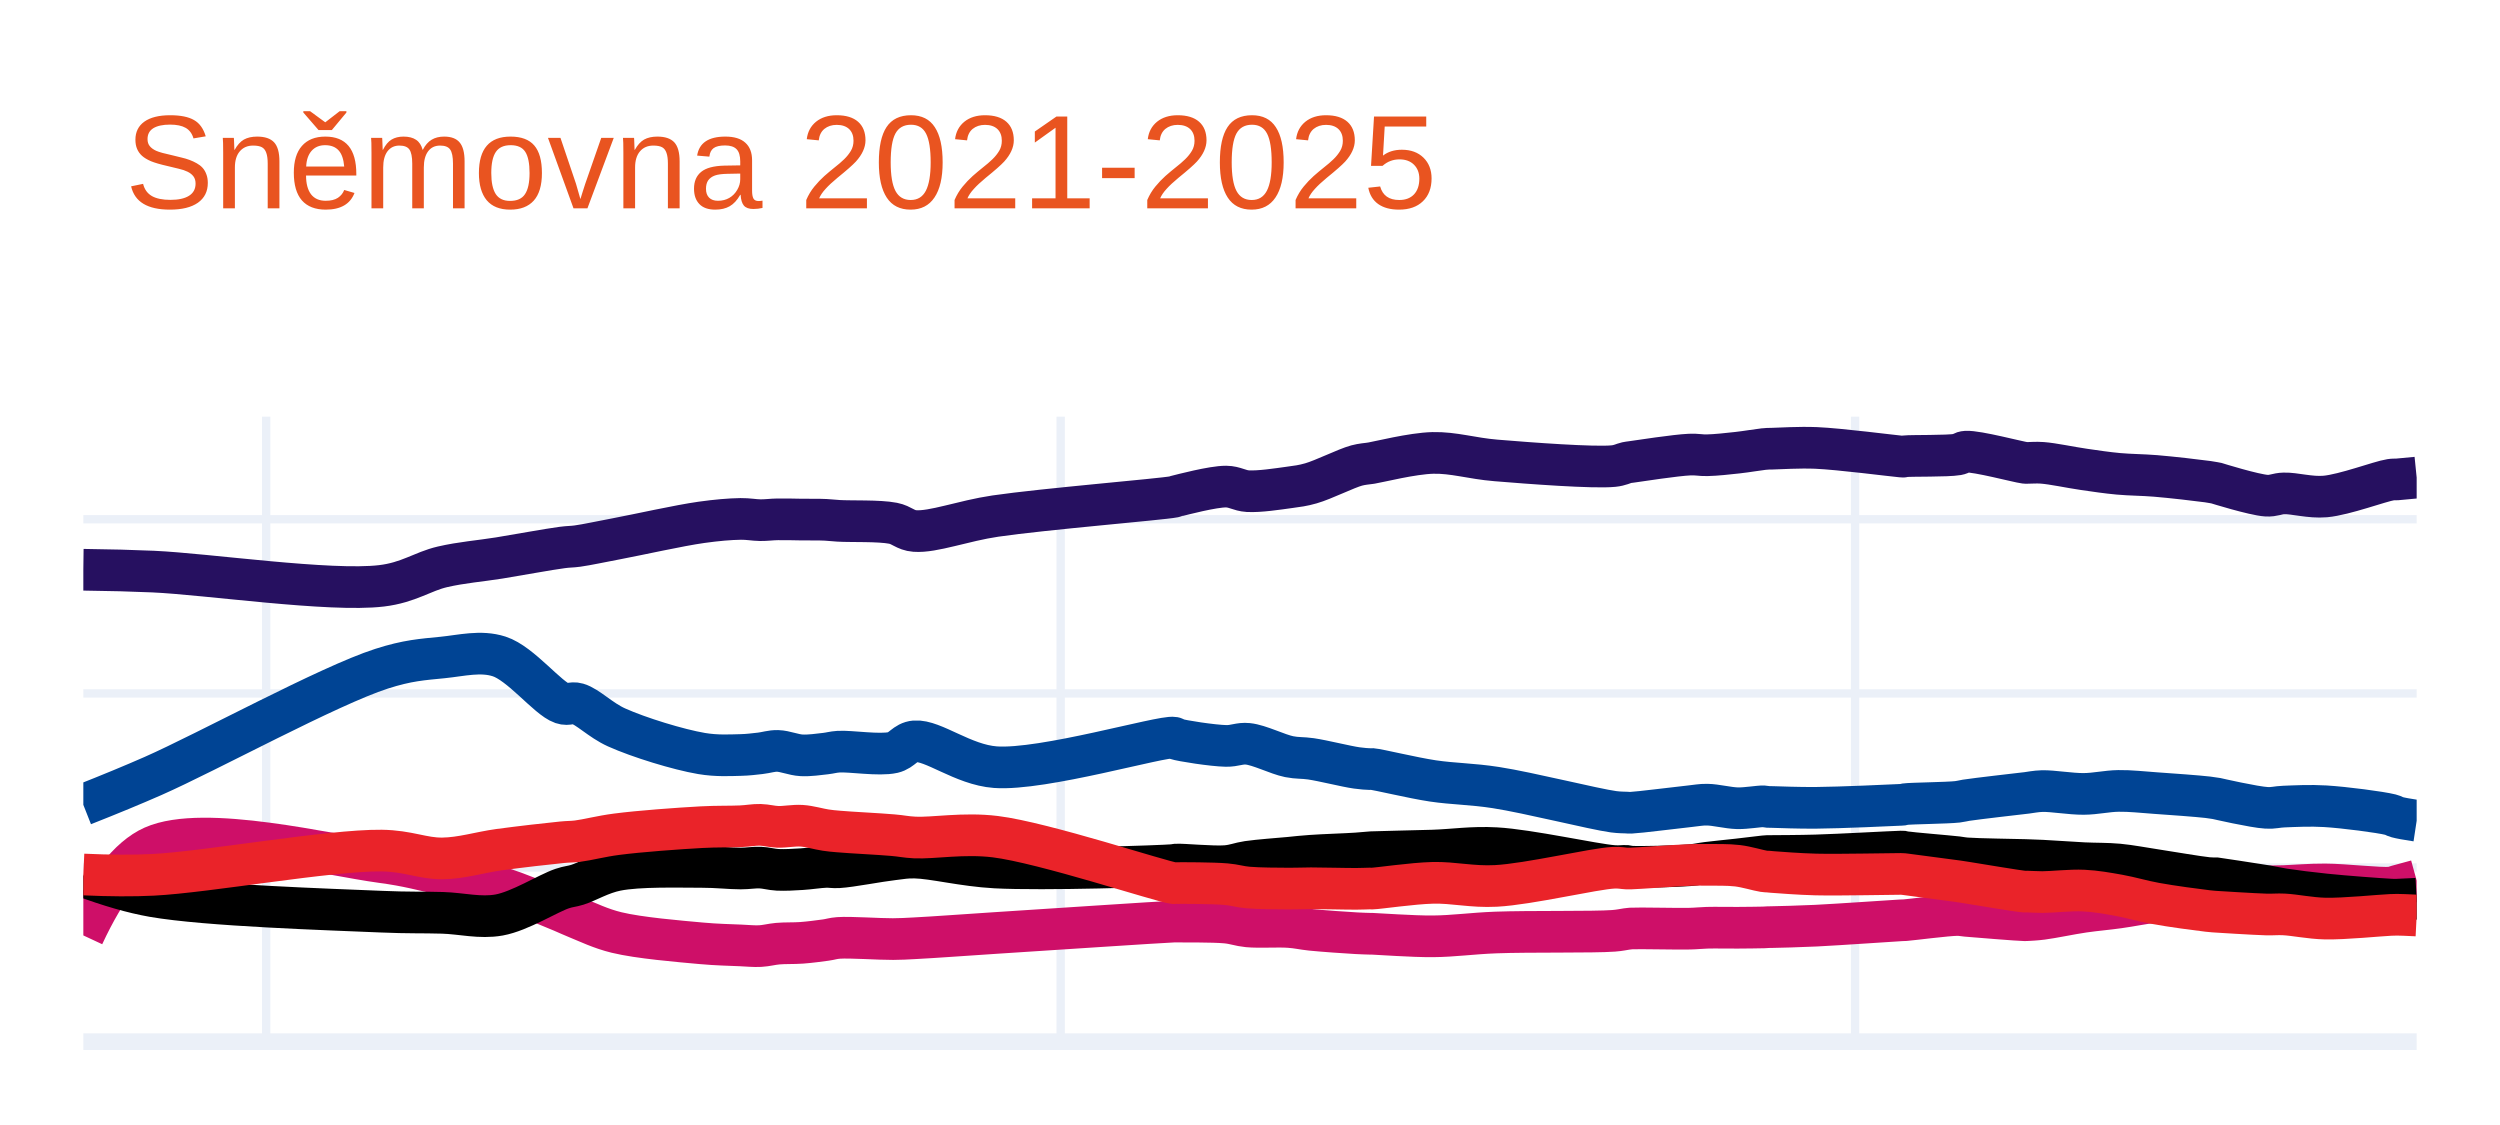
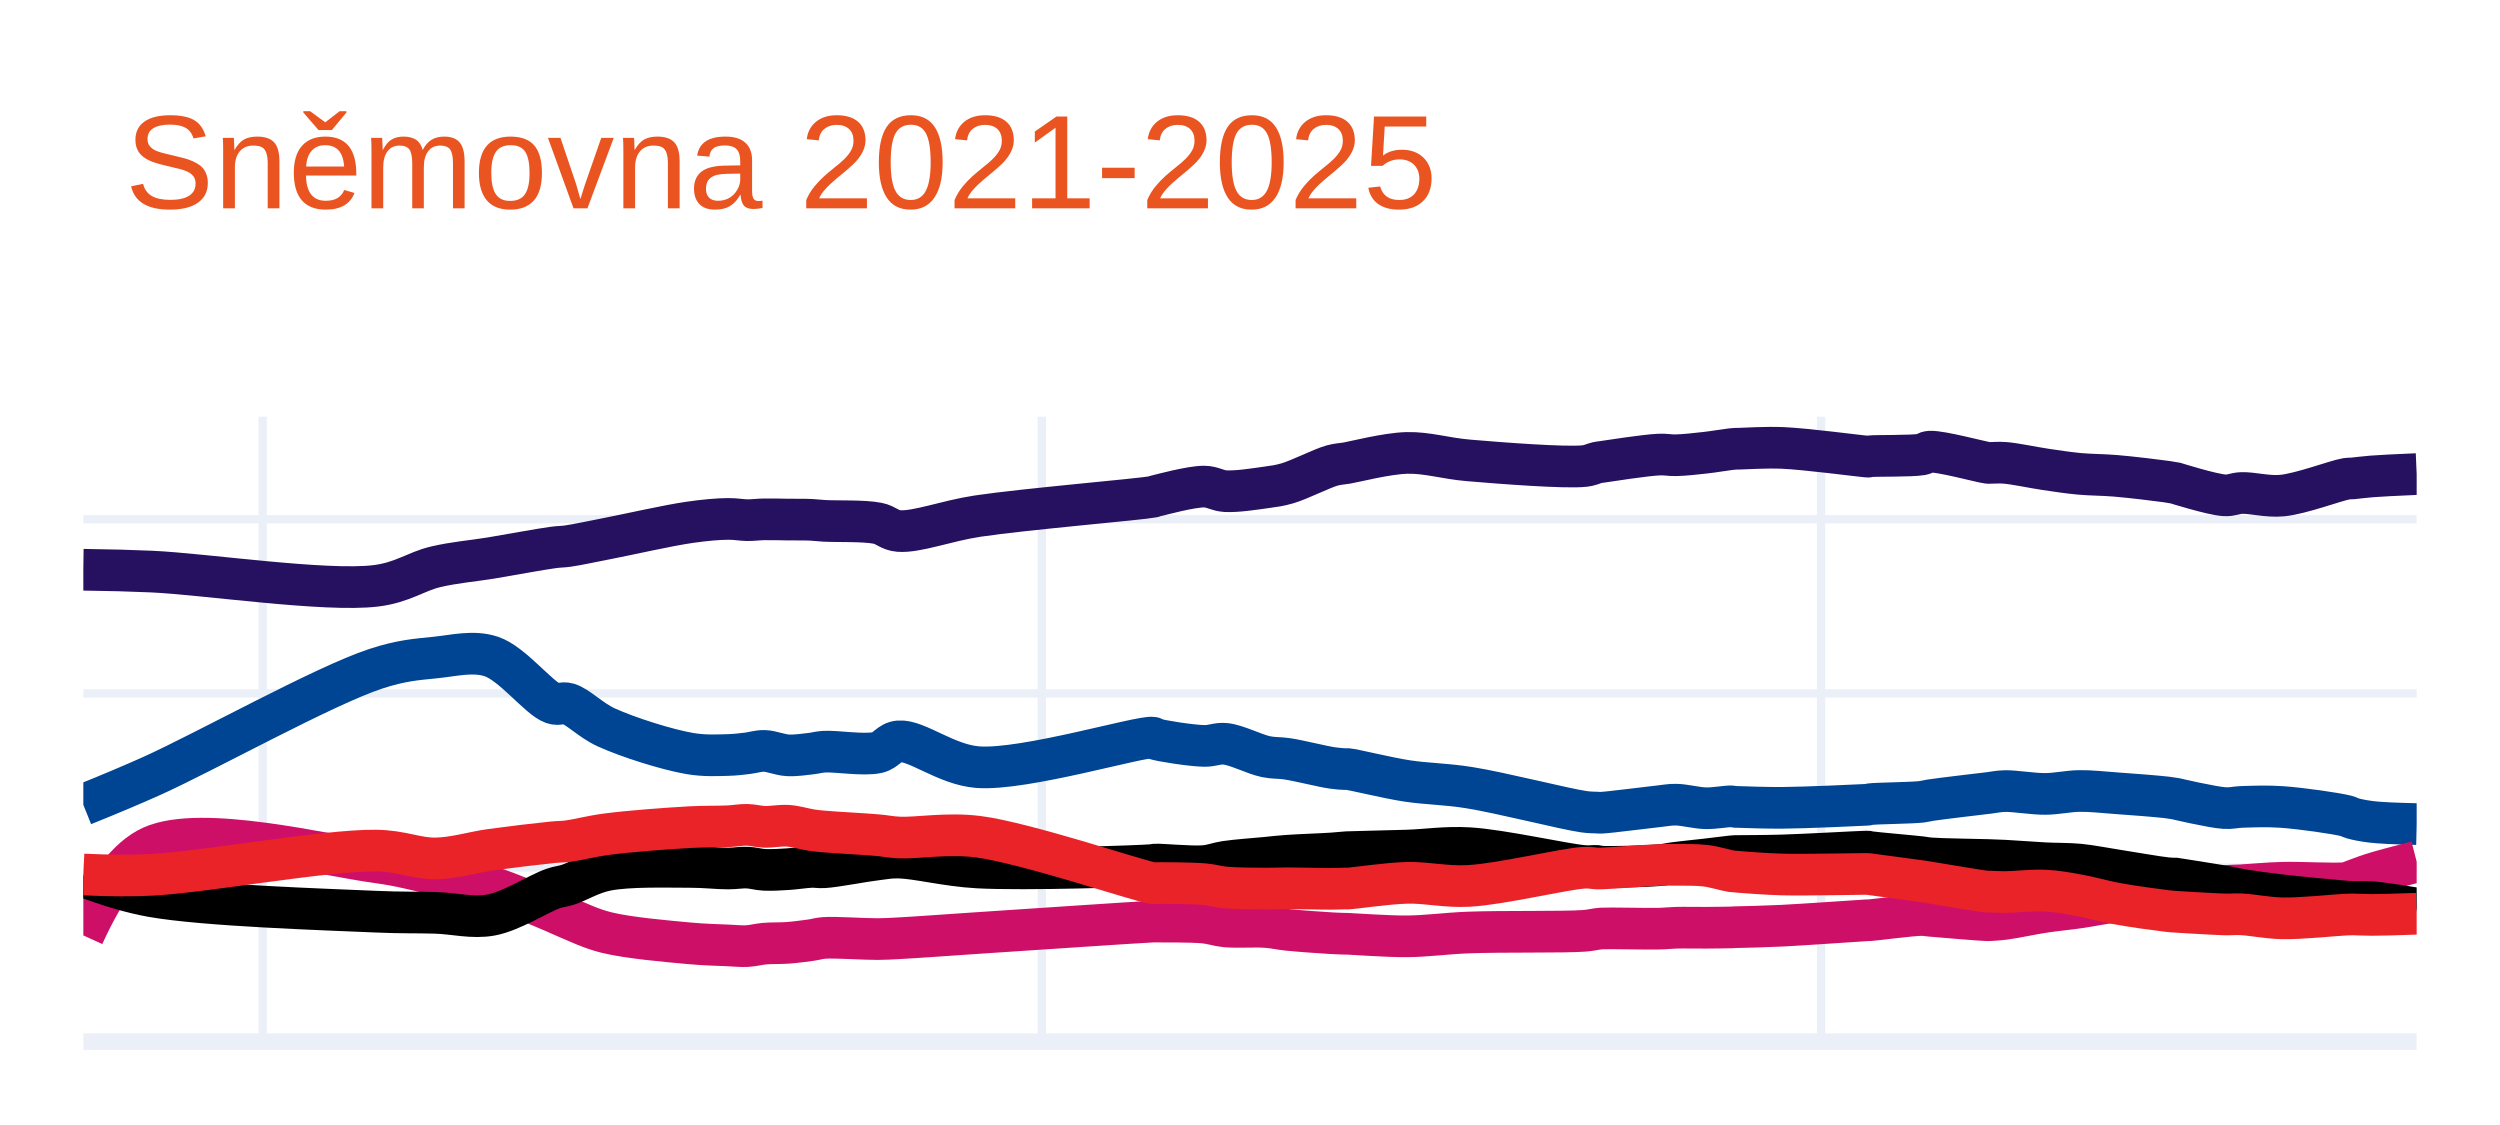
<svg xmlns="http://www.w3.org/2000/svg" class="main-svg" width="300" height="135" style="" viewBox="0 0 300 135">
  <rect x="0" y="0" width="300" height="135" style="fill: rgb(255, 255, 255); fill-opacity: 1;" />
-   <defs id="defs-bf4e08">
+   <defs id="defs-f35ffb">
    <g class="clips">
-       <clipPath id="clipbf4e08xyplot" class="plotclip">
+       <clipPath id="clipf35ffbxyplot" class="plotclip">
        <rect width="280" height="75" />
      </clipPath>
-       <clipPath class="axesclip" id="clipbf4e08x">
+       <clipPath class="axesclip" id="clipf35ffbx">
        <rect x="10" y="0" width="280" height="135" />
      </clipPath>
-       <clipPath class="axesclip" id="clipbf4e08y">
+       <clipPath class="axesclip" id="clipf35ffby">
        <rect x="0" y="50" width="300" height="75" />
      </clipPath>
-       <clipPath class="axesclip" id="clipbf4e08xy">
+       <clipPath class="axesclip" id="clipf35ffbxy">
        <rect x="10" y="50" width="280" height="75" />
      </clipPath>
    </g>
    <g class="gradients" />
+     <g class="patterns" />
  </defs>
  <g class="bglayer" />
  <g class="layer-below">
    <g class="imagelayer" />
    <g class="shapelayer" />
  </g>
  <g class="cartesianlayer">
    <g class="subplot xy">
      <g class="layer-subplot">
        <g class="shapelayer" />
        <g class="imagelayer" />
      </g>
+       <g class="minor-gridlayer">
+         <g class="x" />
+         <g class="y" />
+       </g>
      <g class="gridlayer">
        <g class="x">
-           <path class="xgrid crisp" transform="translate(31.94,0)" d="M0,50v75" style="stroke: rgb(235, 240, 248); stroke-opacity: 1; stroke-width: 1px;" />
-           <path class="xgrid crisp" transform="translate(127.28,0)" d="M0,50v75" style="stroke: rgb(235, 240, 248); stroke-opacity: 1; stroke-width: 1px;" />
-           <path class="xgrid crisp" transform="translate(222.61,0)" d="M0,50v75" style="stroke: rgb(235, 240, 248); stroke-opacity: 1; stroke-width: 1px;" />
+           <path class="xgrid crisp" transform="translate(31.52,0)" d="M0,50v75" style="stroke: rgb(235, 240, 248); stroke-opacity: 1; stroke-width: 1px;" />
+           <path class="xgrid crisp" transform="translate(125.02,0)" d="M0,50v75" style="stroke: rgb(235, 240, 248); stroke-opacity: 1; stroke-width: 1px;" />
+           <path class="xgrid crisp" transform="translate(218.53,0)" d="M0,50v75" style="stroke: rgb(235, 240, 248); stroke-opacity: 1; stroke-width: 1px;" />
        </g>
        <g class="y">
          <path class="ygrid crisp" transform="translate(0,104.1)" d="M10,0h280" style="stroke: rgb(235, 240, 248); stroke-opacity: 1; stroke-width: 1px;" />
          <path class="ygrid crisp" transform="translate(0,83.21)" d="M10,0h280" style="stroke: rgb(235, 240, 248); stroke-opacity: 1; stroke-width: 1px;" />
          <path class="ygrid crisp" transform="translate(0,62.31)" d="M10,0h280" style="stroke: rgb(235, 240, 248); stroke-opacity: 1; stroke-width: 1px;" />
        </g>
      </g>
      <g class="zerolinelayer">
        <path class="yzl zl crisp" transform="translate(0,125)" d="M10,0h280" style="stroke: rgb(235, 240, 248); stroke-opacity: 1; stroke-width: 2px;" />
      </g>
+       <g class="layer-between">
+         <g class="shapelayer" />
+         <g class="imagelayer" />
+       </g>
      <path class="xlines-below" />
      <path class="ylines-below" />
      <g class="overlines-below" />
      <g class="xaxislayer-below" />
      <g class="yaxislayer-below" />
      <g class="overaxes-below" />
-       <g class="plot" transform="translate(10, 50)" clip-path="url('#clipbf4e08xyplot')">
-         <g class="scatterlayer mlayer">
-           <g class="trace scatter tracee858a2" style="stroke-miterlimit: 2; opacity: 1;">
-             <g class="fills" />
-             <g class="errorbars" />
-             <g class="lines">
-               <path class="js-line" d="M0,18.37Q4.77,18.43 8.36,18.59C14.86,18.88 29.6,21.04 35.78,20.3C39.05,19.91 40.69,18.58 43.1,18.02C45.39,17.49 47.57,17.33 49.89,16.96C52.35,16.56 55.79,15.92 57.46,15.7C58.28,15.59 58.54,15.63 59.29,15.53C60.5,15.36 62.12,15 63.99,14.65C66.74,14.13 71.42,13.07 74.18,12.68C76.04,12.42 77.58,12.29 78.88,12.27C79.8,12.26 80.47,12.41 81.23,12.42C81.95,12.43 82.57,12.33 83.32,12.32C84.2,12.3 85.23,12.34 86.19,12.35C87.15,12.36 88.26,12.34 89.07,12.38C89.67,12.41 89.93,12.46 90.63,12.5C92.06,12.59 95.49,12.46 97.16,12.79C98.25,13 98.62,13.63 99.78,13.72C101.97,13.89 105.57,12.5 109.44,11.93C115.16,11.09 129.45,9.91 130.86,9.62C131.02,9.59 130.97,9.58 131.12,9.54C131.81,9.37 135.54,8.38 137.13,8.39C138.18,8.4 138.73,8.88 139.74,8.94C141.13,9.02 143.31,8.68 144.7,8.49C145.71,8.35 146.3,8.29 147.31,8C148.82,7.57 151.51,6.21 152.8,5.86C153.47,5.68 154.07,5.65 154.37,5.6C154.49,5.58 154.48,5.58 154.63,5.56C155.4,5.44 159.48,4.41 161.94,4.35C164.44,4.29 166.59,5.01 169.51,5.25C173.48,5.58 181.28,6.17 183.62,5.93C184.41,5.85 184.81,5.6 185.19,5.52C185.41,5.47 185.44,5.48 185.71,5.44C186.71,5.3 191.1,4.62 192.76,4.55C193.66,4.51 194.06,4.65 194.85,4.63C195.9,4.61 197.34,4.45 198.51,4.32C199.6,4.2 201.04,3.95 201.64,3.89C201.89,3.86 201.99,3.86 202.16,3.85C202.34,3.84 202.42,3.84 202.69,3.84C203.53,3.82 205.88,3.67 207.91,3.75C210.75,3.87 217.16,4.7 218.1,4.78C218.25,4.79 218.27,4.8 218.36,4.8C218.45,4.8 218.47,4.77 218.62,4.75C219.33,4.67 223.69,4.75 224.89,4.54C225.39,4.45 225.42,4.23 225.93,4.2C227.23,4.12 232.23,5.45 232.99,5.54C233.13,5.56 233.12,5.55 233.25,5.55C233.58,5.56 234.32,5.48 235.07,5.54C236.32,5.63 238.45,6.09 240.04,6.32C241.49,6.53 242.8,6.73 244.22,6.86C245.68,6.99 247.05,6.98 248.66,7.11C250.57,7.27 253.72,7.63 254.93,7.8C255.42,7.87 255.97,7.98 255.97,7.98C255.97,7.98 255.97,7.98 255.97,7.98C255.97,7.98 260.49,9.39 261.98,9.48C262.85,9.53 263.22,9.23 264.07,9.21C265.37,9.17 267.2,9.74 269.03,9.58C271.36,9.37 275.61,7.76 276.87,7.57C277.26,7.51 277.32,7.55 277.65,7.53Q278.22,7.49 280,7.31" style="vector-effect: non-scaling-stroke; fill: none; stroke: rgb(38, 16, 96); stroke-opacity: 1; stroke-width: 5px; opacity: 1;" />
+       <g class="overplot">
+         <g class="xy" transform="translate(10,50)" clip-path="url(#clipf35ffbxyplot)">
+           <g class="scatterlayer mlayer">
+             <g class="trace scatter trace6e793d" style="stroke-miterlimit: 2; opacity: 1;">
+               <g class="fills" />
+               <g class="errorbars" />
+               <g class="lines">
+                 <path class="js-line" d="M0,18.37Q4.68,18.43 8.2,18.59C14.58,18.88 29.04,21.04 35.1,20.3C38.3,19.91 39.9,18.58 42.27,18.02C44.51,17.49 46.65,17.33 48.93,16.96C51.34,16.56 54.73,15.92 56.36,15.7C57.16,15.59 57.42,15.63 58.15,15.53C59.33,15.36 60.93,15 62.76,14.65C65.45,14.13 70.05,13.07 72.75,12.68C74.58,12.42 76.1,12.28 77.37,12.27C78.27,12.26 78.93,12.41 79.67,12.42C80.37,12.43 80.98,12.33 81.72,12.32C82.58,12.3 83.6,12.34 84.54,12.35C85.48,12.36 86.56,12.34 87.36,12.38C87.95,12.41 88.2,12.46 88.89,12.5C90.29,12.59 93.66,12.46 95.3,12.79C96.37,13 96.72,13.63 97.86,13.72C100.01,13.89 103.55,12.5 107.34,11.93C112.95,11.09 126.94,9.91 128.34,9.62C128.5,9.59 128.46,9.58 128.6,9.54C129.28,9.37 132.93,8.38 134.49,8.39C135.52,8.4 136.06,8.88 137.05,8.94C138.41,9.02 140.56,8.68 141.92,8.49C142.91,8.35 143.49,8.29 144.48,8C145.96,7.57 148.6,6.21 149.86,5.86C150.52,5.68 151.1,5.65 151.4,5.6C151.52,5.58 151.51,5.58 151.66,5.56C152.42,5.44 156.41,4.41 158.83,4.35C161.28,4.29 163.4,5.01 166.26,5.25C170.15,5.58 177.79,6.17 180.09,5.93C180.87,5.85 181.25,5.6 181.63,5.52C181.84,5.47 181.87,5.48 182.14,5.44C183.12,5.3 187.43,4.62 189.06,4.55C189.94,4.51 190.33,4.65 191.11,4.63C192.14,4.61 193.54,4.45 194.69,4.32C195.76,4.2 197.18,3.95 197.77,3.89C198.01,3.86 198.11,3.86 198.28,3.85C198.45,3.84 198.53,3.84 198.79,3.84C199.61,3.82 201.93,3.67 203.92,3.75C206.7,3.87 213,4.7 213.91,4.78C214.05,4.79 214.08,4.8 214.16,4.8C214.25,4.8 214.28,4.77 214.42,4.75C215.12,4.67 219.39,4.75 220.57,4.54C221.06,4.45 221.09,4.23 221.59,4.2C222.86,4.12 227.77,5.45 228.51,5.54C228.65,5.56 228.64,5.55 228.76,5.55C229.09,5.56 229.82,5.48 230.56,5.54C231.79,5.63 233.88,6.09 235.43,6.32C236.85,6.53 238.13,6.73 239.52,6.86C240.95,6.99 242.3,6.97 243.88,7.1C245.76,7.26 248.84,7.63 250.03,7.8C250.51,7.87 251.05,7.97 251.05,7.97C251.05,7.97 251.05,7.97 251.05,7.97C251.05,7.97 255.48,9.36 256.94,9.44C257.79,9.49 258.16,9.19 258.99,9.16C260.27,9.11 262.07,9.64 263.86,9.47C266.15,9.25 270.32,7.66 271.55,7.46C271.93,7.4 271.99,7.44 272.31,7.41C272.87,7.36 273.69,7.24 274.62,7.17Q276.04,7.06 280,6.89" style="vector-effect: none; fill: none; stroke: rgb(38, 16, 96); stroke-opacity: 1; stroke-width: 5px; opacity: 1;" />
+               </g>
+               <g class="points" />
+               <g class="text" />
            </g>
-             <g class="points" />
-             <g class="text" />
-           </g>
-           <g class="trace scatter traceca78b6" style="stroke-miterlimit: 2; opacity: 1;">
-             <g class="fills" />
-             <g class="errorbars" />
-             <g class="lines">
-               <path class="js-line" d="M0,46.58Q4.79,44.69 8.36,43.12C14.89,40.24 29.46,32.28 35.78,30.25C38.91,29.24 40.7,29.14 43.1,28.9C45.4,28.67 47.68,28.06 49.89,28.77C52.49,29.6 55.73,33.81 57.46,34.4C58.22,34.66 58.57,34.23 59.29,34.44C60.53,34.8 62.06,36.42 63.99,37.29C66.68,38.5 71.41,39.95 74.18,40.42C76.02,40.73 77.58,40.63 78.88,40.6C79.8,40.58 80.47,40.48 81.23,40.4C81.95,40.32 82.57,40.09 83.32,40.11C84.2,40.13 85.23,40.59 86.19,40.64C87.15,40.69 88.26,40.52 89.07,40.43C89.67,40.36 89.93,40.25 90.63,40.2C92.06,40.11 95.51,40.68 97.16,40.3C98.27,40.04 98.61,39.06 99.78,38.96C101.96,38.78 105.55,41.77 109.44,42.06C115.14,42.48 129.45,38.26 130.86,38.52C131.03,38.55 130.97,38.62 131.12,38.67C131.8,38.9 135.54,39.48 137.13,39.51C138.18,39.53 138.74,39.16 139.74,39.26C141.14,39.4 143.3,40.52 144.7,40.8C145.7,41 146.28,40.91 147.31,41.06C148.81,41.28 151.52,41.97 152.8,42.15C153.48,42.25 154.07,42.28 154.37,42.29C154.49,42.29 154.49,42.27 154.63,42.28C155.4,42.34 159.47,43.34 161.94,43.71C164.43,44.08 166.61,44.06 169.51,44.51C173.5,45.13 181.26,47.09 183.62,47.41C184.4,47.51 184.81,47.49 185.19,47.51C185.41,47.52 185.44,47.54 185.71,47.53C186.71,47.49 191.1,46.92 192.76,46.75C193.66,46.66 194.06,46.55 194.85,46.56C195.9,46.57 197.34,46.96 198.51,46.99C199.59,47.01 201.04,46.74 201.64,46.76C201.89,46.77 201.99,46.82 202.16,46.83C202.34,46.84 202.42,46.83 202.69,46.84C203.53,46.86 205.88,46.96 207.91,46.94C210.74,46.92 217.16,46.63 218.1,46.58C218.25,46.57 218.27,46.57 218.36,46.56C218.45,46.55 218.47,46.52 218.62,46.5C219.33,46.4 223.68,46.36 224.89,46.22C225.39,46.16 225.43,46.11 225.93,46.03C227.23,45.83 232.23,45.26 232.99,45.17C233.14,45.15 233.12,45.15 233.25,45.14C233.58,45.1 234.31,44.95 235.07,44.93C236.32,44.9 238.46,45.28 240.04,45.27C241.49,45.26 242.8,44.93 244.22,44.91C245.68,44.89 247.05,45.06 248.66,45.17C250.57,45.3 253.72,45.53 254.93,45.67C255.42,45.73 255.97,45.82 255.97,45.82C255.97,45.82 255.97,45.82 255.97,45.82C255.97,45.82 260.49,46.86 261.98,46.94C262.85,46.99 263.22,46.82 264.07,46.79C265.37,46.74 267.19,46.64 269.03,46.75C271.35,46.89 275.63,47.45 276.87,47.76C277.27,47.86 277.31,47.97 277.65,48.06Q278.22,48.22 280,48.49" style="vector-effect: non-scaling-stroke; fill: none; stroke: rgb(0, 68, 148); stroke-opacity: 1; stroke-width: 5px; opacity: 1;" />
+             <g class="trace scatter trace3ae5b4" style="stroke-miterlimit: 2; opacity: 1;">
+               <g class="fills" />
+               <g class="errorbars" />
+               <g class="lines">
+                 <path class="js-line" d="M0,46.58Q4.7,44.69 8.2,43.12C14.6,40.24 28.9,32.28 35.1,30.25C38.17,29.25 39.91,29.14 42.27,28.9C44.52,28.67 46.77,28.07 48.93,28.77C51.49,29.6 54.66,33.81 56.36,34.4C57.11,34.66 57.45,34.23 58.15,34.44C59.37,34.8 60.86,36.42 62.76,37.29C65.4,38.49 70.03,39.95 72.75,40.42C74.56,40.73 76.1,40.63 77.37,40.6C78.27,40.58 78.93,40.48 79.67,40.4C80.37,40.32 80.98,40.09 81.72,40.11C82.59,40.13 83.6,40.59 84.54,40.64C85.48,40.69 86.56,40.52 87.36,40.43C87.95,40.36 88.2,40.25 88.89,40.2C90.29,40.11 93.68,40.68 95.3,40.3C96.39,40.04 96.71,39.06 97.86,38.96C100,38.78 103.52,41.77 107.34,42.06C112.93,42.48 126.94,38.27 128.34,38.52C128.51,38.55 128.45,38.62 128.6,38.67C129.28,38.9 132.93,39.48 134.49,39.51C135.52,39.53 136.07,39.16 137.05,39.26C138.43,39.4 140.54,40.52 141.92,40.8C142.9,41 143.47,40.91 144.48,41.06C145.95,41.28 148.61,41.97 149.86,42.15C150.53,42.25 151.1,42.28 151.4,42.29C151.52,42.29 151.52,42.27 151.66,42.28C152.43,42.34 156.41,43.34 158.83,43.71C161.28,44.08 163.41,44.06 166.26,44.51C170.17,45.13 177.78,47.09 180.09,47.41C180.85,47.51 181.25,47.49 181.63,47.51C181.85,47.52 181.87,47.54 182.14,47.53C183.13,47.49 187.43,46.92 189.06,46.75C189.94,46.66 190.33,46.55 191.11,46.56C192.14,46.57 193.54,46.96 194.69,46.99C195.75,47.01 197.18,46.74 197.77,46.76C198.01,46.77 198.11,46.82 198.28,46.83C198.45,46.84 198.53,46.83 198.79,46.84C199.61,46.86 201.93,46.96 203.92,46.94C206.7,46.92 213,46.63 213.91,46.58C214.05,46.57 214.08,46.57 214.16,46.56C214.25,46.55 214.27,46.52 214.42,46.5C215.12,46.4 219.39,46.36 220.57,46.22C221.06,46.16 221.1,46.11 221.59,46.03C222.87,45.83 227.77,45.26 228.51,45.17C228.65,45.15 228.64,45.15 228.76,45.14C229.09,45.1 229.81,44.95 230.56,44.93C231.79,44.9 233.88,45.28 235.43,45.27C236.85,45.26 238.13,44.94 239.52,44.92C240.95,44.9 242.3,45.07 243.88,45.18C245.75,45.31 248.84,45.55 250.03,45.69C250.51,45.75 251.05,45.84 251.05,45.84C251.05,45.84 251.05,45.84 251.05,45.84C251.05,45.84 255.48,46.88 256.94,46.97C257.8,47.02 258.16,46.86 258.99,46.83C260.27,46.79 262.06,46.71 263.86,46.84C266.14,47 270.33,47.6 271.55,47.91C271.94,48.01 271.98,48.11 272.31,48.2C272.87,48.36 273.69,48.52 274.62,48.63Q276.04,48.8 280,48.89" style="vector-effect: none; fill: none; stroke: rgb(0, 68, 148); stroke-opacity: 1; stroke-width: 5px; opacity: 1;" />
+               </g>
+               <g class="points" />
+               <g class="text" />
            </g>
-             <g class="points" />
-             <g class="text" />
-           </g>
-           <g class="trace scatter trace632d12" style="stroke-miterlimit: 2; opacity: 1;">
-             <g class="fills" />
-             <g class="errorbars" />
-             <g class="lines">
-               <path class="js-line" d="M0,62.25Q4.08,53.51 8.36,51.6C14.46,48.88 29.57,52.63 35.78,53.46C39.02,53.89 40.71,54.41 43.1,54.92C45.41,55.41 47.59,55.76 49.89,56.46C52.37,57.22 55.8,58.7 57.46,59.38C58.28,59.72 58.53,59.87 59.29,60.17C60.49,60.65 62.09,61.44 63.99,61.9C66.71,62.56 71.43,62.95 74.18,63.2C76.04,63.37 77.58,63.39 78.88,63.45C79.8,63.49 80.47,63.57 81.23,63.53C81.95,63.49 82.57,63.31 83.32,63.24C84.2,63.16 85.23,63.21 86.19,63.14C87.15,63.07 88.26,62.92 89.07,62.81C89.67,62.73 89.93,62.6 90.63,62.55C92.06,62.45 95.47,62.7 97.16,62.69C98.23,62.68 98.63,62.65 99.78,62.59C101.99,62.48 105.59,62.21 109.44,61.96C115.18,61.59 129.44,60.64 130.86,60.59C131.02,60.59 130.98,60.59 131.12,60.59C131.81,60.6 135.54,60.56 137.13,60.71C138.18,60.81 138.73,61.07 139.74,61.17C141.13,61.3 143.31,61.14 144.7,61.24C145.71,61.31 146.28,61.47 147.31,61.58C148.8,61.73 151.52,61.92 152.8,61.99C153.48,62.03 154.07,62.04 154.37,62.05C154.49,62.05 154.48,62.05 154.63,62.05C155.4,62.07 159.48,62.38 161.94,62.36C164.44,62.34 166.6,62.01 169.51,61.9C173.49,61.75 181.27,61.88 183.62,61.7C184.41,61.64 184.81,61.53 185.19,61.48C185.41,61.45 185.44,61.44 185.71,61.42C186.71,61.36 191.1,61.48 192.76,61.44C193.66,61.42 194.06,61.35 194.85,61.33C195.9,61.3 197.34,61.34 198.51,61.33C199.59,61.32 201.04,61.31 201.64,61.29C201.89,61.28 201.99,61.27 202.16,61.26C202.34,61.25 202.42,61.26 202.69,61.25C203.53,61.23 205.88,61.18 207.91,61.08C210.74,60.94 217.16,60.49 218.1,60.44C218.25,60.43 218.27,60.43 218.36,60.43C218.45,60.43 218.48,60.43 218.62,60.42C219.33,60.37 223.68,59.8 224.89,59.8C225.38,59.8 225.43,59.86 225.93,59.9C227.24,60.01 232.23,60.42 232.99,60.43C233.14,60.43 233.12,60.43 233.25,60.42C233.58,60.4 234.32,60.37 235.07,60.27C236.32,60.11 238.45,59.65 240.04,59.42C241.49,59.21 242.81,59.11 244.22,58.91C245.68,58.71 247.05,58.41 248.66,58.22C250.57,57.99 253.72,57.88 254.93,57.7C255.43,57.62 255.97,57.47 255.97,57.47C255.97,57.47 255.97,57.47 255.97,57.47C255.97,57.47 260.49,56.57 261.98,56.41C262.85,56.32 263.23,56.36 264.07,56.33C265.37,56.28 267.19,56.12 269.03,56.13C271.35,56.14 275.62,56.64 276.87,56.51C277.27,56.47 277.32,56.4 277.65,56.31Q278.22,56.16 280,55.67" style="vector-effect: non-scaling-stroke; fill: none; stroke: rgb(206, 15, 104); stroke-opacity: 1; stroke-width: 5px; opacity: 1;" />
+             <g class="trace scatter tracec7f68b" style="stroke-miterlimit: 2; opacity: 1;">
+               <g class="fills" />
+               <g class="errorbars" />
+               <g class="lines">
+                 <path class="js-line" d="M0,62.25Q3.98,53.5 8.2,51.6C14.18,48.91 29.01,52.63 35.1,53.46C38.27,53.89 39.93,54.41 42.27,54.92C44.53,55.41 46.68,55.76 48.93,56.46C51.37,57.22 54.73,58.7 56.36,59.38C57.17,59.72 57.41,59.87 58.15,60.17C59.32,60.65 60.9,61.44 62.76,61.9C65.42,62.56 70.05,62.95 72.75,63.2C74.58,63.37 76.1,63.39 77.37,63.45C78.27,63.49 78.93,63.57 79.67,63.53C80.37,63.49 80.98,63.31 81.72,63.24C82.58,63.16 83.6,63.21 84.54,63.14C85.48,63.07 86.56,62.92 87.36,62.81C87.95,62.73 88.2,62.6 88.89,62.55C90.29,62.45 93.65,62.7 95.3,62.69C96.35,62.68 96.74,62.65 97.86,62.59C100.02,62.48 103.56,62.21 107.34,61.96C112.97,61.59 126.94,60.64 128.34,60.59C128.5,60.58 128.46,60.59 128.6,60.59C129.28,60.6 132.93,60.56 134.49,60.71C135.52,60.81 136.06,61.07 137.05,61.17C138.41,61.3 140.56,61.14 141.92,61.24C142.91,61.31 143.47,61.47 144.48,61.58C145.94,61.73 148.61,61.92 149.86,61.99C150.53,62.03 151.1,62.04 151.4,62.05C151.52,62.05 151.51,62.05 151.66,62.05C152.42,62.07 156.42,62.38 158.83,62.36C161.29,62.34 163.4,62.01 166.26,61.9C170.16,61.75 177.79,61.88 180.09,61.7C180.86,61.64 181.25,61.53 181.63,61.48C181.85,61.45 181.87,61.44 182.14,61.42C183.12,61.36 187.43,61.48 189.06,61.44C189.95,61.42 190.33,61.35 191.11,61.33C192.14,61.3 193.54,61.34 194.69,61.33C195.76,61.32 197.18,61.31 197.77,61.29C198.01,61.28 198.11,61.27 198.28,61.26C198.45,61.25 198.53,61.26 198.79,61.25C199.61,61.23 201.93,61.18 203.92,61.08C206.7,60.94 213,60.49 213.91,60.44C214.05,60.43 214.08,60.43 214.16,60.43C214.25,60.43 214.28,60.43 214.42,60.42C215.12,60.37 219.38,59.81 220.57,59.8C221.05,59.8 221.1,59.85 221.59,59.89C222.87,60 227.77,60.42 228.51,60.43C228.65,60.43 228.64,60.43 228.76,60.42C229.09,60.4 229.82,60.37 230.56,60.27C231.79,60.11 233.87,59.65 235.43,59.42C236.85,59.21 238.14,59.1 239.52,58.9C240.95,58.69 242.3,58.39 243.88,58.2C245.75,57.97 248.85,57.86 250.03,57.67C250.52,57.59 251.05,57.43 251.05,57.43C251.05,57.43 251.05,57.43 251.05,57.43C251.05,57.43 255.48,56.51 256.94,56.34C257.8,56.24 258.16,56.28 258.99,56.23C260.27,56.16 262.05,55.98 263.86,55.93C266.13,55.86 270.33,56.14 271.55,55.95C271.94,55.89 271.99,55.81 272.31,55.7C272.87,55.51 273.68,55.17 274.62,54.87Q276.03,54.42 280,53.4" style="vector-effect: none; fill: none; stroke: rgb(206, 15, 104); stroke-opacity: 1; stroke-width: 5px; opacity: 1;" />
+               </g>
+               <g class="points" />
+               <g class="text" />
            </g>
-             <g class="points" />
-             <g class="text" />
-           </g>
-           <g class="trace scatter trace3721b3" style="stroke-miterlimit: 2; opacity: 1;">
-             <g class="fills" />
-             <g class="errorbars" />
-             <g class="lines">
-               <path class="js-line" d="M0,55.15Q4.73,56.91 8.36,57.55C14.82,58.68 29.55,59.13 35.78,59.4C39,59.54 40.71,59.47 43.1,59.54C45.41,59.61 47.61,60.21 49.89,59.8C52.39,59.35 55.78,57.19 57.46,56.63C58.26,56.36 58.55,56.4 59.29,56.17C60.5,55.79 62.09,54.8 63.99,54.42C66.7,53.88 71.43,54.03 74.18,54.03C76.05,54.03 77.58,54.22 78.88,54.22C79.8,54.22 80.47,54.08 81.23,54.11C81.95,54.14 82.57,54.34 83.32,54.38C84.2,54.42 85.23,54.36 86.19,54.3C87.15,54.24 88.26,54.06 89.07,54.03C89.67,54.01 89.93,54.11 90.63,54.07C92.06,53.99 95.47,53.32 97.16,53.13C98.23,53.01 98.63,52.89 99.78,52.91C101.99,52.95 105.58,53.89 109.44,54.1C115.17,54.41 129.44,53.94 130.86,53.8C131.02,53.78 130.98,53.76 131.12,53.75C131.81,53.69 135.54,54.06 137.13,53.93C138.18,53.84 138.73,53.56 139.74,53.41C141.13,53.21 143.31,53.06 144.7,52.93C145.71,52.83 146.28,52.76 147.31,52.69C148.8,52.58 151.53,52.5 152.8,52.41C153.48,52.36 154.07,52.3 154.37,52.28C154.49,52.27 154.48,52.27 154.63,52.26C155.4,52.22 159.48,52.15 161.94,52.07C164.44,51.99 166.61,51.62 169.51,51.78C173.5,52 181.26,53.75 183.62,53.92C184.4,53.98 184.81,53.88 185.19,53.91C185.41,53.93 185.44,53.98 185.71,54C186.71,54.07 191.11,53.97 192.76,53.83C193.67,53.75 194.06,53.63 194.85,53.53C195.9,53.4 197.34,53.26 198.51,53.13C199.59,53.01 201.04,52.82 201.64,52.76C201.89,52.74 201.99,52.73 202.16,52.72C202.34,52.71 202.42,52.72 202.69,52.72C203.53,52.71 205.88,52.71 207.91,52.65C210.74,52.57 217.16,52.21 218.1,52.19C218.25,52.19 218.27,52.18 218.36,52.19C218.45,52.2 218.47,52.23 218.62,52.25C219.33,52.37 223.68,52.72 224.89,52.86C225.38,52.92 225.43,52.96 225.93,53C227.23,53.11 232.23,53.17 232.99,53.2C233.14,53.2 233.12,53.21 233.25,53.21C233.58,53.22 234.31,53.24 235.07,53.28C236.32,53.34 238.45,53.5 240.04,53.58C241.49,53.65 242.81,53.61 244.22,53.74C245.68,53.88 247.05,54.16 248.66,54.4C250.57,54.69 253.72,55.24 254.93,55.36C255.42,55.41 255.97,55.4 255.97,55.4C255.97,55.4 255.97,55.4 255.97,55.4C255.97,55.4 260.5,56.07 261.98,56.32C262.86,56.47 263.22,56.58 264.07,56.71C265.37,56.91 267.19,57.14 269.03,57.33C271.34,57.57 275.62,57.89 276.87,57.95C277.26,57.97 277.32,57.97 277.65,57.96Q278.22,57.95 280,57.85" style="vector-effect: non-scaling-stroke; fill: none; stroke: rgb(0, 0, 0); stroke-opacity: 1; stroke-width: 5px; opacity: 1;" />
+             <g class="trace scatter tracef510fc" style="stroke-miterlimit: 2; opacity: 1;">
+               <g class="fills" />
+               <g class="errorbars" />
+               <g class="lines">
+                 <path class="js-line" d="M0,55.15Q4.63,56.91 8.2,57.55C14.54,58.68 28.99,59.13 35.1,59.4C38.25,59.54 39.92,59.47 42.27,59.54C44.53,59.61 46.7,60.21 48.93,59.8C51.39,59.35 54.71,57.19 56.36,56.63C57.15,56.36 57.42,56.4 58.15,56.17C59.34,55.79 60.89,54.8 62.76,54.42C65.42,53.88 70.05,54.03 72.75,54.03C74.58,54.03 76.1,54.22 77.37,54.22C78.27,54.22 78.93,54.08 79.67,54.11C80.37,54.14 80.98,54.34 81.72,54.38C82.58,54.42 83.6,54.36 84.54,54.3C85.48,54.24 86.56,54.06 87.36,54.03C87.95,54.01 88.21,54.11 88.89,54.07C90.29,53.99 93.64,53.32 95.3,53.13C96.34,53.01 96.74,52.89 97.86,52.91C100.02,52.95 103.55,53.89 107.34,54.1C112.96,54.41 126.94,53.94 128.34,53.8C128.5,53.78 128.46,53.76 128.6,53.75C129.28,53.7 132.94,54.06 134.49,53.93C135.52,53.84 136.06,53.56 137.05,53.41C138.41,53.21 140.56,53.06 141.92,52.93C142.91,52.83 143.47,52.76 144.48,52.69C145.94,52.58 148.61,52.5 149.86,52.41C150.53,52.36 151.1,52.3 151.4,52.28C151.52,52.27 151.51,52.27 151.66,52.26C152.42,52.22 156.42,52.15 158.83,52.07C161.28,51.99 163.41,51.62 166.26,51.78C170.17,52 177.78,53.75 180.09,53.92C180.86,53.98 181.26,53.88 181.63,53.91C181.85,53.93 181.87,53.98 182.14,54C183.12,54.07 187.44,53.97 189.06,53.83C189.95,53.75 190.33,53.63 191.11,53.53C192.14,53.4 193.54,53.26 194.69,53.13C195.76,53.01 197.18,52.82 197.77,52.76C198.01,52.74 198.11,52.73 198.28,52.72C198.45,52.71 198.53,52.72 198.79,52.72C199.61,52.71 201.93,52.71 203.92,52.65C206.7,52.57 213,52.21 213.91,52.19C214.05,52.19 214.08,52.18 214.16,52.19C214.25,52.2 214.27,52.23 214.42,52.25C215.12,52.36 219.38,52.72 220.57,52.86C221.05,52.92 221.1,52.96 221.59,53C222.87,53.11 227.77,53.17 228.51,53.2C228.65,53.2 228.64,53.21 228.76,53.21C229.09,53.22 229.81,53.24 230.56,53.28C231.79,53.34 233.88,53.51 235.43,53.59C236.85,53.66 238.14,53.62 239.52,53.75C240.95,53.89 242.3,54.18 243.88,54.42C245.75,54.71 248.84,55.26 250.03,55.38C250.51,55.43 251.05,55.43 251.05,55.43C251.05,55.43 251.05,55.43 251.05,55.43C251.05,55.43 255.48,56.11 256.94,56.37C257.8,56.52 258.16,56.64 258.99,56.78C260.26,56.99 262.05,57.23 263.86,57.44C266.13,57.7 270.32,58.1 271.55,58.19C271.93,58.22 271.99,58.22 272.31,58.23C272.87,58.25 273.69,58.19 274.62,58.26Q276.04,58.37 280,59.02" style="vector-effect: none; fill: none; stroke: rgb(0, 0, 0); stroke-opacity: 1; stroke-width: 5px; opacity: 1;" />
+               </g>
+               <g class="points" />
+               <g class="text" />
            </g>
-             <g class="points" />
-             <g class="text" />
-           </g>
-           <g class="trace scatter traced70b0a" style="stroke-miterlimit: 2; opacity: 1;">
-             <g class="fills" />
-             <g class="errorbars" />
-             <g class="lines">
-               <path class="js-line" d="M0,54.94Q4.78,55.16 8.36,54.98C14.87,54.65 29.56,52 35.78,52.07C39,52.11 40.71,53.04 43.1,53.01C45.41,52.98 47.56,52.28 49.89,51.96C52.34,51.63 55.8,51.23 57.46,51.07C58.28,50.99 58.54,51.03 59.29,50.94C60.5,50.79 62.12,50.35 63.99,50.11C66.73,49.75 71.43,49.41 74.18,49.26C76.04,49.16 77.58,49.21 78.88,49.15C79.8,49.11 80.47,48.96 81.23,48.98C81.95,49 82.57,49.19 83.32,49.22C84.2,49.25 85.24,49.03 86.19,49.09C87.15,49.15 88.25,49.49 89.07,49.61C89.67,49.7 89.93,49.72 90.63,49.78C92.06,49.91 95.47,50.07 97.16,50.22C98.23,50.31 98.63,50.44 99.78,50.5C101.98,50.61 105.62,49.93 109.44,50.4C115.22,51.11 129.44,55.83 130.86,55.98C131.01,56 130.98,55.97 131.12,55.97C131.81,55.96 135.54,55.96 137.13,56.1C138.18,56.19 138.73,56.41 139.74,56.5C141.13,56.62 143.31,56.62 144.7,56.63C145.71,56.64 146.28,56.59 147.31,56.59C148.8,56.59 151.52,56.67 152.8,56.66C153.48,56.66 154.07,56.62 154.37,56.62C154.49,56.62 154.48,56.63 154.63,56.63C155.4,56.61 159.48,56 161.94,55.94C164.44,55.88 166.61,56.46 169.51,56.31C173.5,56.1 181.26,54.24 183.62,54.13C184.4,54.09 184.81,54.21 185.19,54.22C185.41,54.23 185.44,54.23 185.71,54.22C186.71,54.19 191.1,53.86 192.76,53.8C193.66,53.77 194.06,53.77 194.85,53.78C195.9,53.79 197.34,53.75 198.51,53.89C199.6,54.02 201.03,54.46 201.64,54.55C201.88,54.59 201.99,54.58 202.16,54.59C202.34,54.61 202.42,54.62 202.69,54.64C203.53,54.7 205.88,54.89 207.91,54.94C210.74,55.01 217.16,54.86 218.1,54.87C218.25,54.87 218.27,54.87 218.36,54.88C218.45,54.89 218.48,54.89 218.62,54.91C219.33,55 223.68,55.57 224.89,55.74C225.38,55.81 225.43,55.82 225.93,55.9C227.24,56.1 232.23,56.96 232.99,57C233.13,57.01 233.12,56.99 233.25,56.99C233.58,56.99 234.31,57.05 235.07,57.05C236.32,57.05 238.46,56.79 240.04,56.87C241.5,56.94 242.81,57.18 244.22,57.43C245.68,57.69 247.05,58.12 248.66,58.41C250.56,58.76 253.72,59.18 254.93,59.32C255.42,59.38 255.97,59.41 255.97,59.41C255.97,59.41 255.97,59.41 255.97,59.41C255.97,59.41 260.49,59.7 261.98,59.74C262.86,59.76 263.23,59.69 264.07,59.73C265.37,59.79 267.19,60.19 269.03,60.23C271.34,60.28 275.62,59.84 276.87,59.79C277.27,59.77 277.32,59.77 277.65,59.77Q278.22,59.77 280,59.86" style="vector-effect: non-scaling-stroke; fill: none; stroke: rgb(234, 35, 41); stroke-opacity: 1; stroke-width: 5px; opacity: 1;" />
+             <g class="trace scatter trace2e52c0" style="stroke-miterlimit: 2; opacity: 1;">
+               <g class="fills" />
+               <g class="errorbars" />
+               <g class="lines">
+                 <path class="js-line" d="M0,54.94Q4.68,55.16 8.2,54.98C14.59,54.65 29,52 35.1,52.07C38.26,52.11 39.93,53.04 42.27,53.01C44.53,52.98 46.65,52.28 48.93,51.96C51.34,51.63 54.73,51.23 56.36,51.07C57.16,50.99 57.42,51.03 58.15,50.94C59.33,50.79 60.92,50.35 62.76,50.11C65.45,49.75 70.05,49.41 72.75,49.26C74.58,49.16 76.1,49.21 77.37,49.15C78.27,49.11 78.93,48.96 79.67,48.98C80.37,49 80.98,49.19 81.72,49.22C82.58,49.25 83.6,49.03 84.54,49.09C85.48,49.15 86.56,49.49 87.36,49.61C87.95,49.7 88.2,49.72 88.89,49.78C90.29,49.91 93.65,50.07 95.3,50.22C96.35,50.31 96.73,50.44 97.86,50.5C100.02,50.61 103.6,49.93 107.34,50.4C113.01,51.11 126.94,55.82 128.34,55.98C128.49,56 128.46,55.97 128.6,55.97C129.28,55.96 132.93,55.96 134.49,56.1C135.52,56.19 136.06,56.41 137.05,56.5C138.41,56.62 140.56,56.62 141.92,56.63C142.91,56.64 143.47,56.59 144.48,56.59C145.94,56.59 148.61,56.67 149.86,56.66C150.53,56.66 151.1,56.62 151.4,56.62C151.52,56.62 151.51,56.63 151.66,56.63C152.42,56.61 156.42,56 158.83,55.94C161.28,55.88 163.41,56.46 166.26,56.31C170.17,56.1 177.78,54.24 180.09,54.13C180.86,54.09 181.25,54.21 181.63,54.22C181.85,54.23 181.87,54.23 182.14,54.22C183.13,54.19 187.43,53.86 189.06,53.8C189.94,53.77 190.33,53.77 191.11,53.78C192.14,53.79 193.55,53.75 194.69,53.89C195.76,54.02 197.17,54.46 197.77,54.55C198.01,54.58 198.11,54.58 198.28,54.59C198.45,54.61 198.53,54.62 198.79,54.64C199.61,54.7 201.93,54.89 203.92,54.94C206.7,55.01 213,54.86 213.91,54.87C214.05,54.87 214.08,54.87 214.16,54.88C214.25,54.89 214.28,54.89 214.42,54.91C215.12,55 219.38,55.57 220.57,55.74C221.05,55.81 221.1,55.82 221.59,55.9C222.87,56.1 227.77,56.96 228.51,57C228.65,57.01 228.64,56.99 228.76,56.99C229.09,56.99 229.81,57.05 230.56,57.05C231.79,57.05 233.88,56.79 235.43,56.87C236.86,56.94 238.14,57.19 239.52,57.44C240.96,57.7 242.3,58.12 243.88,58.41C245.75,58.76 248.84,59.18 250.03,59.32C250.51,59.38 251.05,59.41 251.05,59.41C251.05,59.41 251.05,59.41 251.05,59.41C251.05,59.41 255.48,59.69 256.94,59.73C257.8,59.75 258.16,59.68 258.99,59.72C260.27,59.78 262.05,60.16 263.86,60.2C266.13,60.25 270.32,59.8 271.55,59.75C271.94,59.73 271.99,59.73 272.31,59.73C272.87,59.73 273.69,59.79 274.62,59.79Q276.04,59.79 280,59.65" style="vector-effect: none; fill: none; stroke: rgb(234, 35, 41); stroke-opacity: 1; stroke-width: 5px; opacity: 1;" />
+               </g>
+               <g class="points" />
+               <g class="text" />
            </g>
-             <g class="points" />
-             <g class="text" />
          </g>
        </g>
      </g>
-       <g class="overplot" />
      <path class="xlines-above crisp" d="M0,0" style="fill: none;" />
      <path class="ylines-above crisp" d="M0,0" style="fill: none;" />
      <g class="overlines-above" />
      <g class="xaxislayer-above" />
      <g class="yaxislayer-above" />
      <g class="overaxes-above" />
    </g>
  </g>
  <g class="polarlayer" />
+   <g class="smithlayer" />
  <g class="ternarylayer" />
  <g class="geolayer" />
  <g class="funnelarealayer" />
  <g class="pielayer" />
+   <g class="iciclelayer" />
  <g class="treemaplayer" />
  <g class="sunburstlayer" />
  <g class="glimages" />
-   <defs id="topdefs-bf4e08">
+   <defs id="topdefs-f35ffb">
    <g class="clips" />
  </defs>
  <g class="layer-above">
    <g class="imagelayer" />
    <g class="shapelayer" />
  </g>
  <g class="infolayer">
    <g class="g-gtitle">
-       <text class="gtitle" x="15" y="25" text-anchor="start" dy="0em" style="font-family: Ubuntu, verdana, arial, sans-serif; font-size: 16px; fill: rgb(233, 84, 32); opacity: 1; font-weight: normal; white-space: pre;">Sněmovna 2021-2025</text>
+       <text class="gtitle" x="15" y="25" text-anchor="start" dy="0em" style="opacity: 1; font-family: Ubuntu, verdana, arial, sans-serif; font-size: 16px; fill: rgb(233, 84, 32); fill-opacity: 1; white-space: pre;">Sněmovna 2021-2025</text>
    </g>
    <g class="g-xtitle" />
    <g class="g-ytitle" />
  </g>
</svg>
